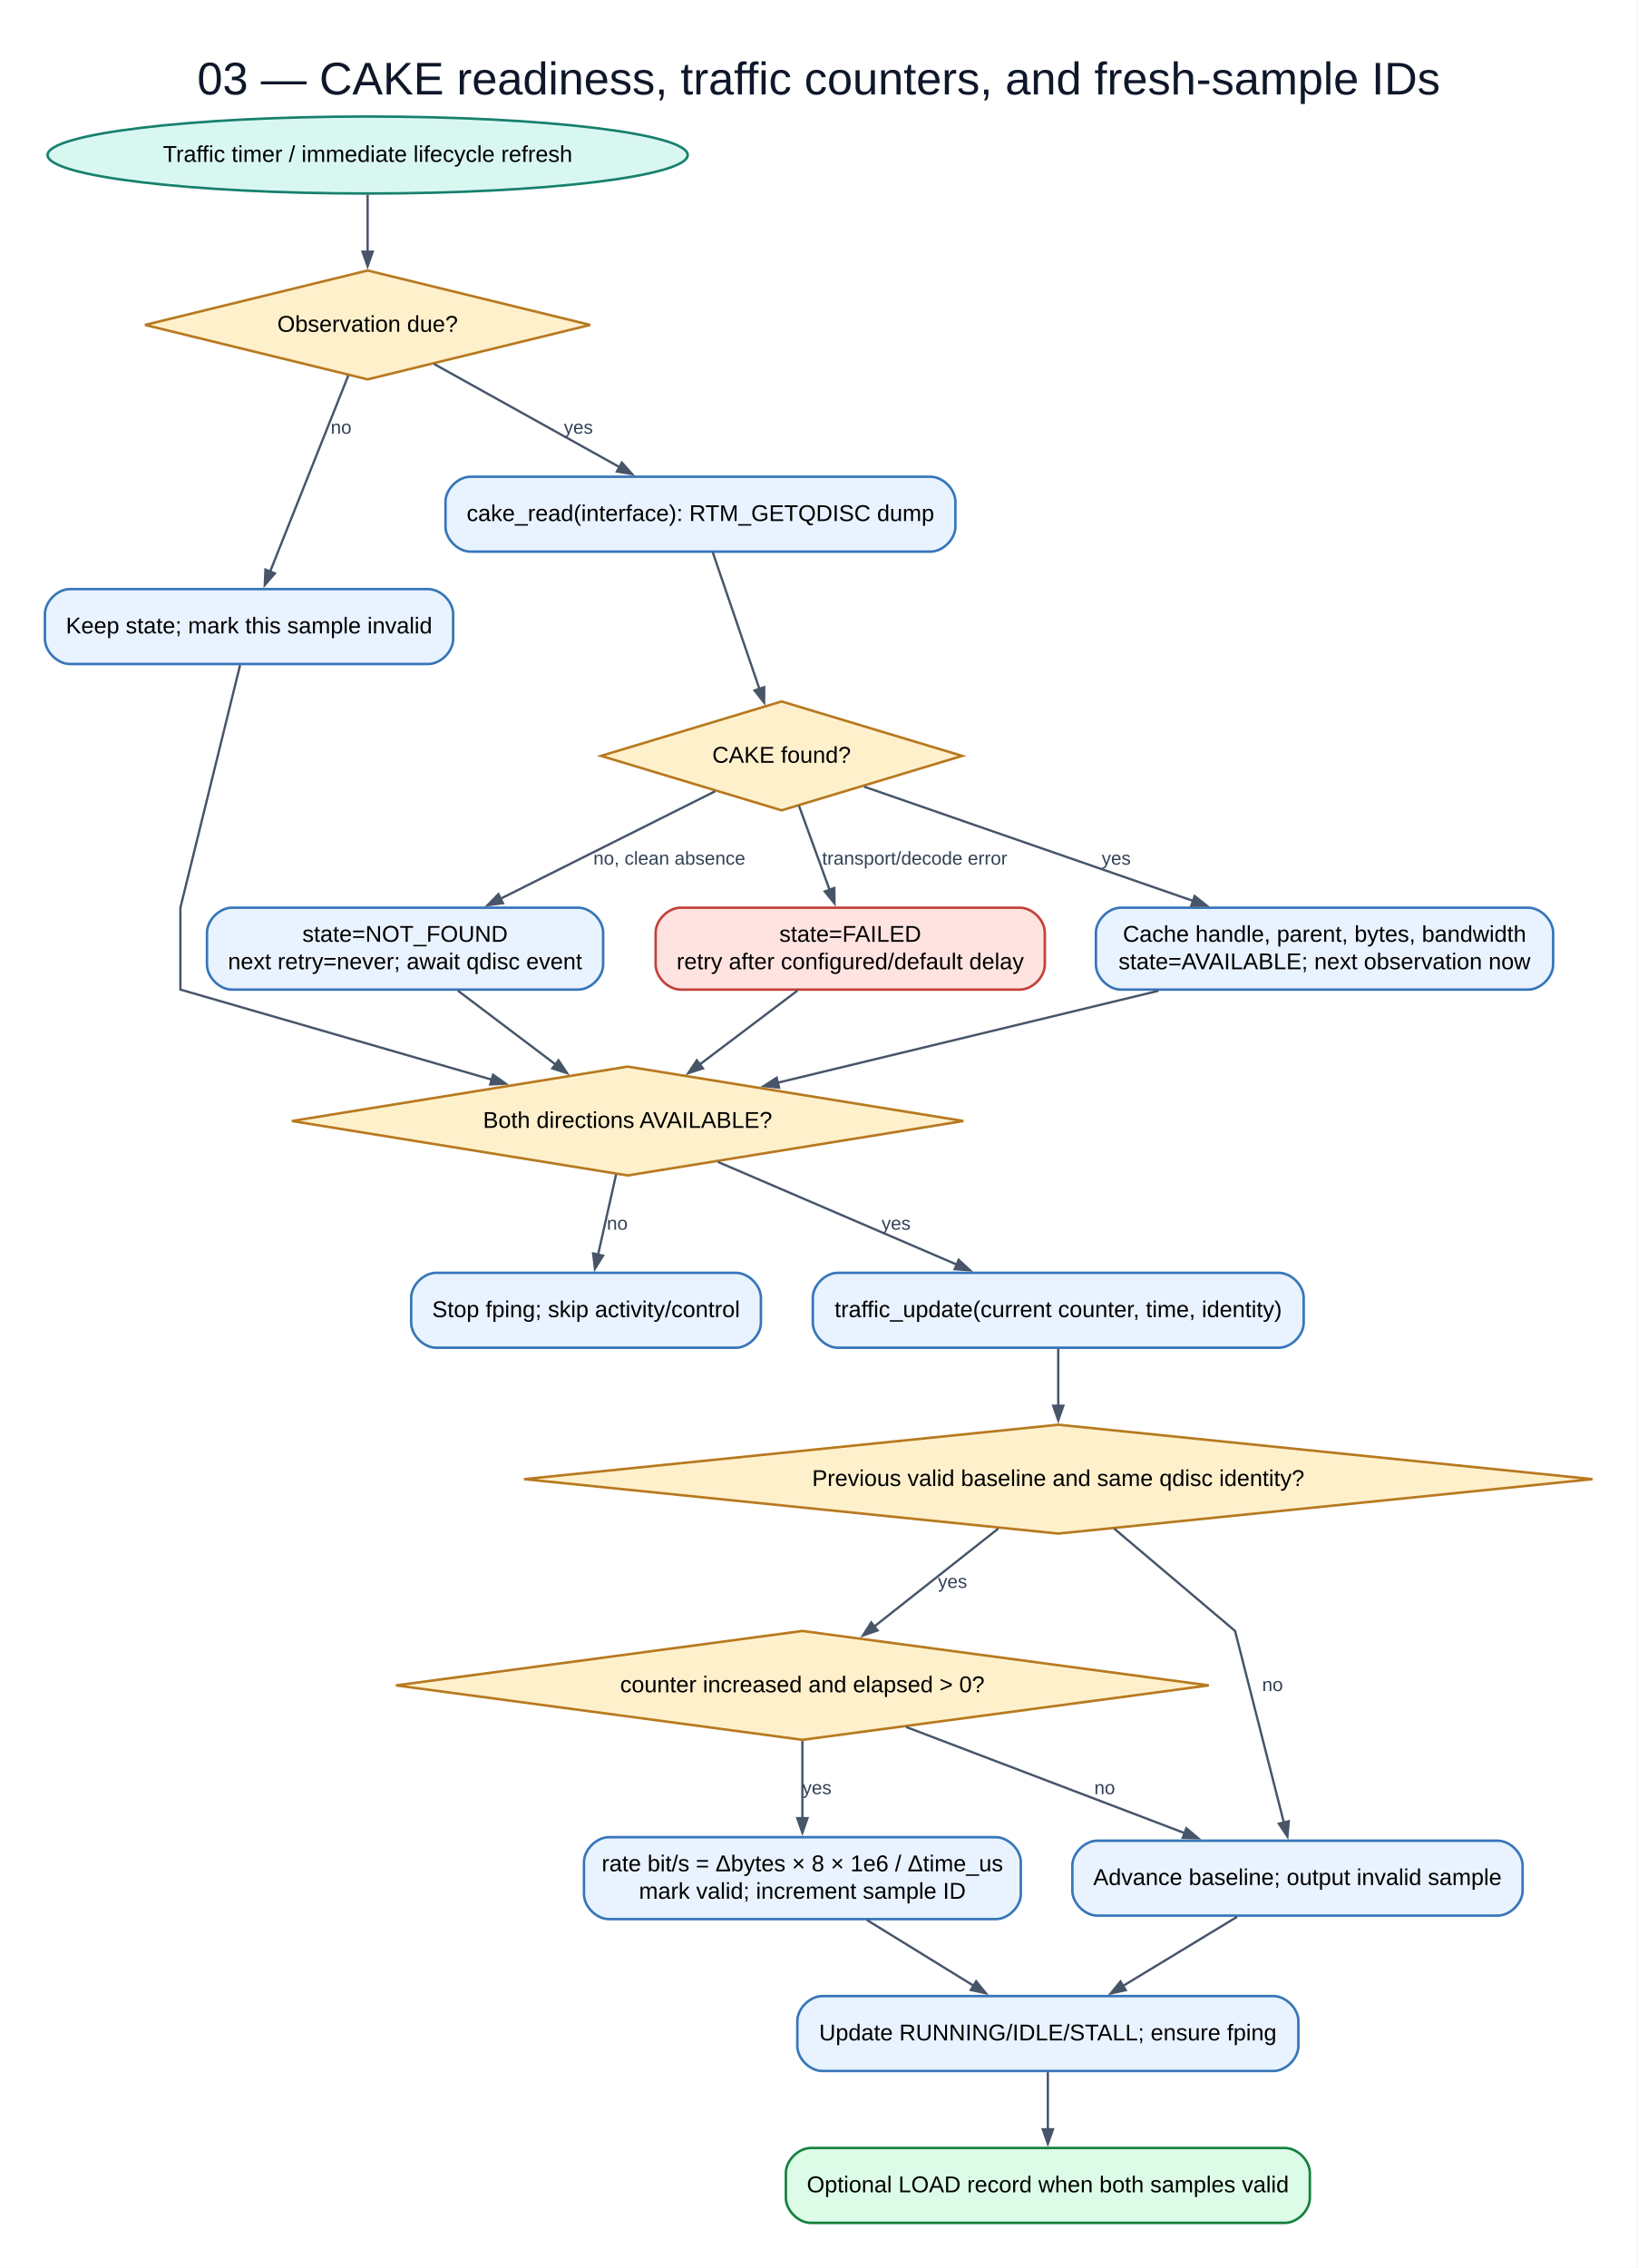
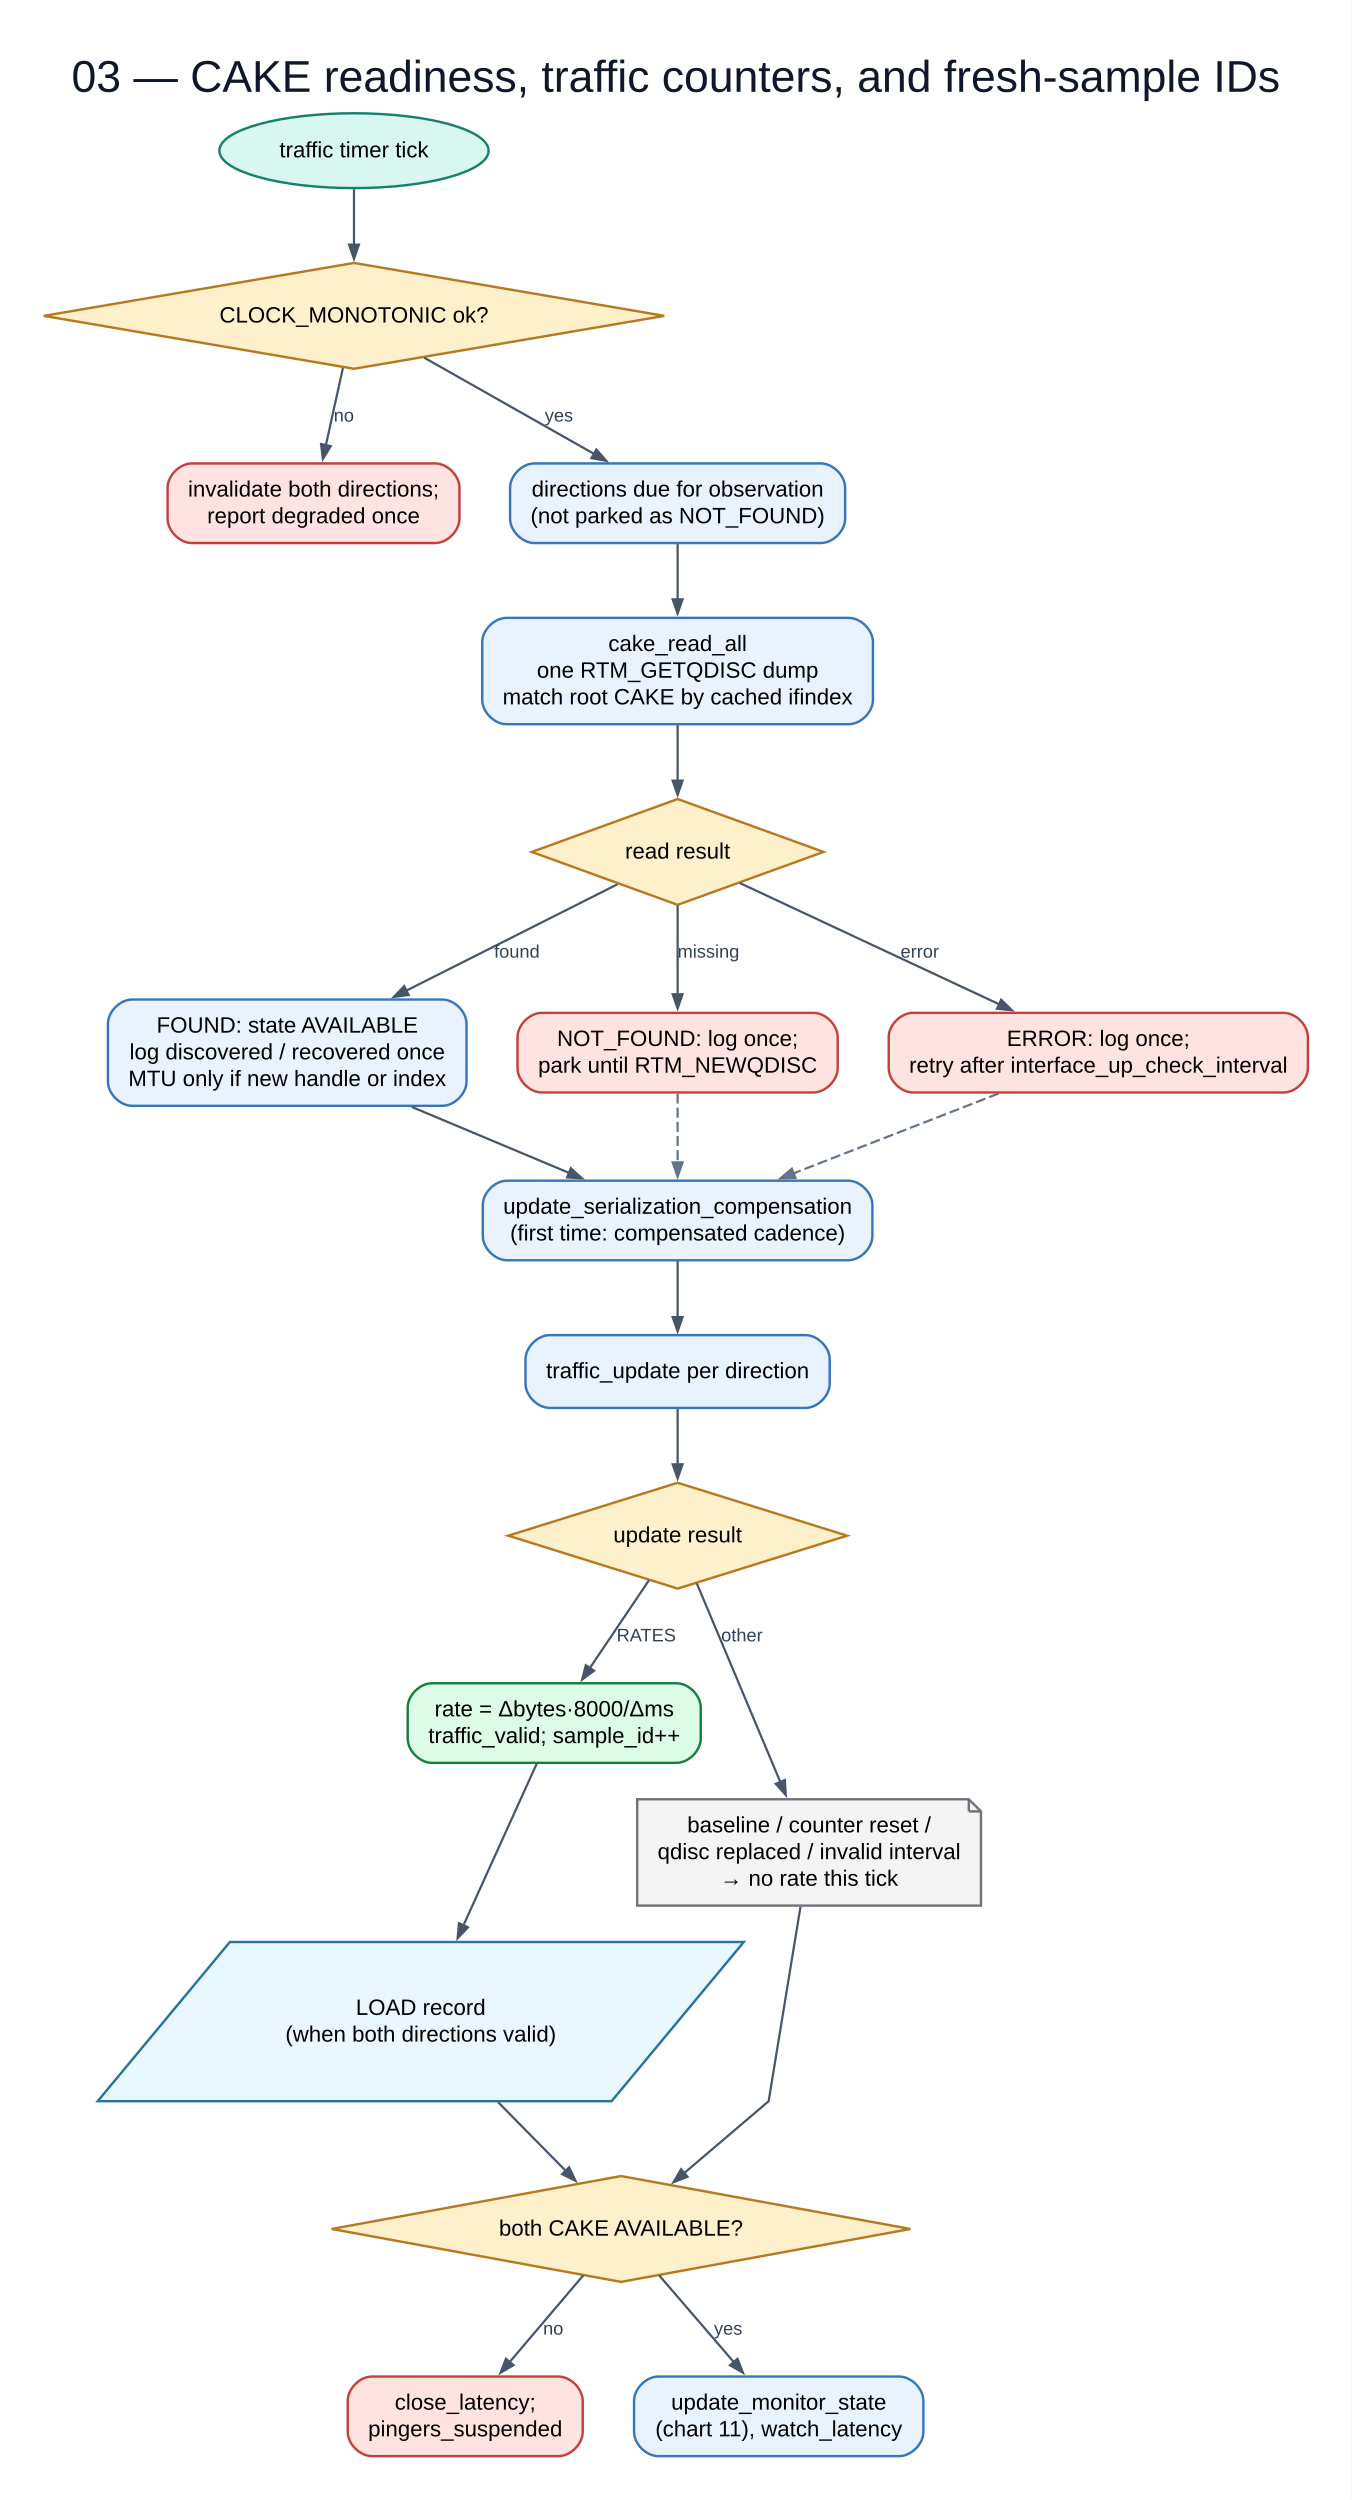
- <svg xmlns="http://www.w3.org/2000/svg" width="787pt" height="1090pt" viewBox="0.00 0.00 787.00 1090.00">
-   <g id="graph0" class="graph" transform="scale(1 1) rotate(0) translate(21.6 1068.32)">
-     <polygon fill="white" stroke="none" points="-21.6,21.6 -21.6,-1068.32 765.51,-1068.32 765.51,21.6 -21.6,21.6" />
-     <text xml:space="preserve" text-anchor="middle" x="371.96" y="-1022.92" font-family="Arial" font-size="22.00" fill="#0f172a">03 — CAKE readiness, traffic counters, and fresh-sample IDs</text>
+ <svg xmlns="http://www.w3.org/2000/svg" width="668pt" height="1236pt" viewBox="0.00 0.00 668.00 1236.00">
+   <g id="graph0" class="graph" transform="scale(1 1) rotate(0) translate(21.6 1214.32)">
+     <polygon fill="white" stroke="none" points="-21.6,21.6 -21.6,-1214.32 646.63,-1214.32 646.63,21.6 -21.6,21.6" />
+     <text xml:space="preserve" text-anchor="middle" x="312.52" y="-1168.92" font-family="Arial" font-size="22.00" fill="#0f172a">03 — CAKE readiness, traffic counters, and fresh-sample IDs</text>
    <g id="node1" class="node">
-       <ellipse fill="#d9f7f1" stroke="#17806d" stroke-width="1.2" cx="155.12" cy="-993.82" rx="153.86" ry="18.5" />
-       <text xml:space="preserve" text-anchor="middle" x="155.12" y="-990.52" font-family="Arial" font-size="11.00">Traffic timer / immediate lifecycle refresh</text>
+       <ellipse fill="#d9f7f1" stroke="#17806d" stroke-width="1.2" cx="153.41" cy="-1139.82" rx="66.55" ry="18.5" />
+       <text xml:space="preserve" text-anchor="middle" x="153.41" y="-1136.52" font-family="Arial" font-size="11.00">traffic timer tick</text>
    </g>
    <g id="node2" class="node">
-       <polygon fill="#fff0cc" stroke="#b7791f" stroke-width="1.2" points="155.12,-938.32 48.13,-912.16 155.12,-886 262.11,-912.16 155.12,-938.32" />
-       <text xml:space="preserve" text-anchor="middle" x="155.12" y="-908.86" font-family="Arial" font-size="11.00">Observation due?</text>
+       <polygon fill="#fff0cc" stroke="#b7791f" stroke-width="1.2" points="153.41,-1084.32 0,-1058.16 153.41,-1032 306.81,-1058.16 153.41,-1084.32" />
+       <text xml:space="preserve" text-anchor="middle" x="153.41" y="-1054.86" font-family="Arial" font-size="11.00">CLOCK_MONOTONIC ok?</text>
    </g>
    <g id="edge1" class="edge">
-       <path fill="none" stroke="#475569" stroke-width="1.1" d="M155.12,-974.74C155.12,-966.59 155.12,-956.68 155.12,-947.22" />
-       <polygon fill="#475569" stroke="#475569" stroke-width="1.1" points="157.57,-947.38 155.12,-940.38 152.67,-947.38 157.57,-947.38" />
+       <path fill="none" stroke="#475569" stroke-width="1.1" d="M153.41,-1120.74C153.41,-1112.59 153.41,-1102.68 153.41,-1093.22" />
+       <polygon fill="#475569" stroke="#475569" stroke-width="1.1" points="155.86,-1093.38 153.41,-1086.38 150.96,-1093.38 155.86,-1093.38" />
    </g>
    <g id="node3" class="node">
-       <path fill="#e9f2ff" stroke="#3676b9" stroke-width="1.2" d="M184.24,-785.2C184.24,-785.2 12,-785.2 12,-785.2 6,-785.2 0,-779.2 0,-773.2 0,-773.2 0,-761.2 0,-761.2 0,-755.2 6,-749.2 12,-749.2 12,-749.2 184.24,-749.2 184.24,-749.2 190.24,-749.2 196.24,-755.2 196.24,-761.2 196.24,-761.2 196.24,-773.2 196.24,-773.2 196.24,-779.2 190.24,-785.2 184.24,-785.2" />
-       <text xml:space="preserve" text-anchor="middle" x="98.12" y="-763.9" font-family="Arial" font-size="11.00">Keep state; mark this sample invalid</text>
+       <path fill="#ffe3e0" stroke="#c2413b" stroke-width="1.2" d="M193.55,-985.2C193.55,-985.2 73.26,-985.2 73.26,-985.2 67.26,-985.2 61.26,-979.2 61.26,-973.2 61.26,-973.2 61.26,-957.84 61.26,-957.84 61.26,-951.84 67.26,-945.84 73.26,-945.84 73.26,-945.84 193.55,-945.84 193.55,-945.84 199.55,-945.84 205.55,-951.84 205.55,-957.84 205.55,-957.84 205.55,-973.2 205.55,-973.2 205.55,-979.2 199.55,-985.2 193.55,-985.2" />
+       <text xml:space="preserve" text-anchor="middle" x="133.41" y="-968.82" font-family="Arial" font-size="11.00">invalidate both directions;</text>
+       <text xml:space="preserve" text-anchor="middle" x="133.41" y="-955.62" font-family="Arial" font-size="11.00">report degraded once</text>
    </g>
    <g id="edge2" class="edge">
-       <path fill="none" stroke="#475569" stroke-width="1.1" d="M145.84,-887.87C135.49,-861.92 118.81,-820.09 108.16,-793.39" />
-       <polygon fill="#475569" stroke="#475569" stroke-width="1.1" points="110.55,-792.76 105.68,-787.17 106,-794.58 110.55,-792.76" />
-       <text xml:space="preserve" text-anchor="middle" x="142.38" y="-859.9" font-family="Arial" font-size="9.00" fill="#334155">no</text>
+       <path fill="none" stroke="#475569" stroke-width="1.1" d="M147.94,-1032.39C145.34,-1020.58 142.21,-1006.41 139.52,-994.24" />
+       <polygon fill="#475569" stroke="#475569" stroke-width="1.1" points="141.92,-993.73 138.02,-987.42 137.13,-994.79 141.92,-993.73" />
+       <text xml:space="preserve" text-anchor="middle" x="148.41" y="-1005.9" font-family="Arial" font-size="9.00" fill="#334155">no</text>
    </g>
    <g id="node4" class="node">
-       <path fill="#e9f2ff" stroke="#3676b9" stroke-width="1.2" d="M425.68,-839.2C425.68,-839.2 204.56,-839.2 204.56,-839.2 198.56,-839.2 192.56,-833.2 192.56,-827.2 192.56,-827.2 192.56,-815.2 192.56,-815.2 192.56,-809.2 198.56,-803.2 204.56,-803.2 204.56,-803.2 425.68,-803.2 425.68,-803.2 431.68,-803.2 437.68,-809.2 437.68,-815.2 437.68,-815.2 437.68,-827.2 437.68,-827.2 437.68,-833.2 431.68,-839.2 425.68,-839.2" />
-       <text xml:space="preserve" text-anchor="middle" x="315.12" y="-817.9" font-family="Arial" font-size="11.00">cake_read(interface): RTM_GETQDISC dump</text>
+       <path fill="#e9f2ff" stroke="#3676b9" stroke-width="1.2" d="M384.23,-985.2C384.23,-985.2 242.59,-985.2 242.59,-985.2 236.59,-985.2 230.59,-979.2 230.59,-973.2 230.59,-973.2 230.59,-957.84 230.59,-957.84 230.59,-951.84 236.59,-945.84 242.59,-945.84 242.59,-945.84 384.23,-945.84 384.23,-945.84 390.23,-945.84 396.23,-951.84 396.23,-957.84 396.23,-957.84 396.23,-973.2 396.23,-973.2 396.23,-979.2 390.23,-985.2 384.23,-985.2" />
+       <text xml:space="preserve" text-anchor="middle" x="313.41" y="-968.82" font-family="Arial" font-size="11.00">directions due for observation</text>
+       <text xml:space="preserve" text-anchor="middle" x="313.41" y="-955.62" font-family="Arial" font-size="11.00">(not parked as NOT_FOUND)</text>
    </g>
    <g id="edge3" class="edge">
-       <path fill="none" stroke="#475569" stroke-width="1.1" d="M187.11,-893.37C212.79,-879.1 248.93,-859 276.27,-843.8" />
-       <polygon fill="#475569" stroke="#475569" stroke-width="1.1" points="277.34,-846.01 282.27,-840.46 274.96,-841.72 277.34,-846.01" />
-       <text xml:space="preserve" text-anchor="middle" x="256.45" y="-859.9" font-family="Arial" font-size="9.00" fill="#334155">yes</text>
+       <path fill="none" stroke="#475569" stroke-width="1.1" d="M188.12,-1037.49C212.8,-1023.51 246.05,-1004.68 272.09,-989.92" />
+       <polygon fill="#475569" stroke="#475569" stroke-width="1.1" points="273.25,-992.09 278.13,-986.5 270.83,-987.82 273.25,-992.09" />
+       <text xml:space="preserve" text-anchor="middle" x="254.74" y="-1005.9" font-family="Arial" font-size="9.00" fill="#334155">yes</text>
+     </g>
+     <g id="node5" class="node">
+       <path fill="#e9f2ff" stroke="#3676b9" stroke-width="1.2" d="M398,-908.84C398,-908.84 228.81,-908.84 228.81,-908.84 222.81,-908.84 216.81,-902.84 216.81,-896.84 216.81,-896.84 216.81,-868.28 216.81,-868.28 216.81,-862.28 222.81,-856.28 228.81,-856.28 228.81,-856.28 398,-856.28 398,-856.28 404,-856.28 410,-862.28 410,-868.28 410,-868.28 410,-896.84 410,-896.84 410,-902.84 404,-908.84 398,-908.84" />
+       <text xml:space="preserve" text-anchor="middle" x="313.41" y="-892.46" font-family="Arial" font-size="11.00">cake_read_all</text>
+       <text xml:space="preserve" text-anchor="middle" x="313.41" y="-879.26" font-family="Arial" font-size="11.00">one RTM_GETQDISC dump</text>
+       <text xml:space="preserve" text-anchor="middle" x="313.41" y="-866.06" font-family="Arial" font-size="11.00">match root CAKE by cached ifindex</text>
+     </g>
+     <g id="edge4" class="edge">
+       <path fill="none" stroke="#475569" stroke-width="1.1" d="M313.41,-945.33C313.41,-937.1 313.41,-927.22 313.41,-917.81" />
+       <polygon fill="#475569" stroke="#475569" stroke-width="1.1" points="315.86,-918.01 313.41,-911.01 310.96,-918.01 315.86,-918.01" />
+     </g>
+     <g id="node6" class="node">
+       <polygon fill="#fff0cc" stroke="#b7791f" stroke-width="1.2" points="313.41,-819.28 241.28,-793.12 313.41,-766.96 385.54,-793.12 313.41,-819.28" />
+       <text xml:space="preserve" text-anchor="middle" x="313.41" y="-789.82" font-family="Arial" font-size="11.00">read result</text>
+     </g>
+     <g id="edge5" class="edge">
+       <path fill="none" stroke="#475569" stroke-width="1.1" d="M313.41,-855.8C313.41,-847.17 313.41,-837.41 313.41,-828.25" />
+       <polygon fill="#475569" stroke="#475569" stroke-width="1.1" points="315.86,-828.36 313.41,-821.36 310.96,-828.36 315.86,-828.36" />
+     </g>
+     <g id="node7" class="node">
+       <path fill="#e9f2ff" stroke="#3676b9" stroke-width="1.2" d="M197.05,-720.16C197.05,-720.16 43.76,-720.16 43.76,-720.16 37.76,-720.16 31.76,-714.16 31.76,-708.16 31.76,-708.16 31.76,-679.6 31.76,-679.6 31.76,-673.6 37.76,-667.6 43.76,-667.6 43.76,-667.6 197.05,-667.6 197.05,-667.6 203.05,-667.6 209.05,-673.6 209.05,-679.6 209.05,-679.6 209.05,-708.16 209.05,-708.16 209.05,-714.16 203.05,-720.16 197.05,-720.16" />
+       <text xml:space="preserve" text-anchor="middle" x="120.41" y="-703.78" font-family="Arial" font-size="11.00">FOUND: state AVAILABLE</text>
+       <text xml:space="preserve" text-anchor="middle" x="120.41" y="-690.58" font-family="Arial" font-size="11.00">log discovered / recovered once</text>
+       <text xml:space="preserve" text-anchor="middle" x="120.41" y="-677.38" font-family="Arial" font-size="11.00">MTU only if new handle or index</text>
+     </g>
+     <g id="edge6" class="edge">
+       <path fill="none" stroke="#475569" stroke-width="1.1" d="M283.67,-777.14C255.95,-763.17 213.81,-741.94 179.29,-724.55" />
+       <polygon fill="#475569" stroke="#475569" stroke-width="1.1" points="180.43,-722.38 173.08,-721.42 178.23,-726.76 180.43,-722.38" />
+       <text xml:space="preserve" text-anchor="middle" x="233.95" y="-740.86" font-family="Arial" font-size="9.00" fill="#334155">found</text>
+     </g>
+     <g id="node8" class="node">
+       <path fill="#ffe3e0" stroke="#c2413b" stroke-width="1.2" d="M380.55,-713.56C380.55,-713.56 246.26,-713.56 246.26,-713.56 240.26,-713.56 234.26,-707.56 234.26,-701.56 234.26,-701.56 234.26,-686.2 234.26,-686.2 234.26,-680.2 240.26,-674.2 246.26,-674.2 246.26,-674.2 380.55,-674.2 380.55,-674.2 386.55,-674.2 392.55,-680.2 392.55,-686.2 392.55,-686.2 392.55,-701.56 392.55,-701.56 392.55,-707.56 386.55,-713.56 380.55,-713.56" />
+       <text xml:space="preserve" text-anchor="middle" x="313.41" y="-697.18" font-family="Arial" font-size="11.00">NOT_FOUND: log once;</text>
+       <text xml:space="preserve" text-anchor="middle" x="313.41" y="-683.98" font-family="Arial" font-size="11.00">park until RTM_NEWQDISC</text>
+     </g>
+     <g id="edge7" class="edge">
+       <path fill="none" stroke="#475569" stroke-width="1.1" d="M313.41,-766.57C313.41,-753.09 313.41,-736.53 313.41,-722.73" />
+       <polygon fill="#475569" stroke="#475569" stroke-width="1.1" points="315.86,-722.78 313.41,-715.78 310.96,-722.78 315.86,-722.78" />
+       <text xml:space="preserve" text-anchor="middle" x="328.66" y="-740.86" font-family="Arial" font-size="9.00" fill="#334155">missing</text>
    </g>
    <g id="node9" class="node">
-       <polygon fill="#fff0cc" stroke="#b7791f" stroke-width="1.2" points="280.12,-555.72 118.71,-529.56 280.12,-503.4 441.53,-529.56 280.12,-555.72" />
-       <text xml:space="preserve" text-anchor="middle" x="280.12" y="-526.26" font-family="Arial" font-size="11.00">Both directions AVAILABLE?</text>
+       <path fill="#ffe3e0" stroke="#c2413b" stroke-width="1.2" d="M613.03,-713.56C613.03,-713.56 429.78,-713.56 429.78,-713.56 423.78,-713.56 417.78,-707.56 417.78,-701.56 417.78,-701.56 417.78,-686.2 417.78,-686.2 417.78,-680.2 423.78,-674.2 429.78,-674.2 429.78,-674.2 613.03,-674.2 613.03,-674.2 619.03,-674.2 625.03,-680.2 625.03,-686.2 625.03,-686.2 625.03,-701.56 625.03,-701.56 625.03,-707.56 619.03,-713.56 613.03,-713.56" />
+       <text xml:space="preserve" text-anchor="middle" x="521.41" y="-697.18" font-family="Arial" font-size="11.00">ERROR: log once;</text>
+       <text xml:space="preserve" text-anchor="middle" x="521.41" y="-683.98" font-family="Arial" font-size="11.00">retry after interface_up_check_interval</text>
    </g>
    <g id="edge8" class="edge">
-       <path fill="none" stroke="#475569" stroke-width="1.1" d="M93.81,-748.67C84.86,-712.31 65.12,-632.08 65.12,-632.08 65.12,-632.08 65.12,-592.72 65.12,-592.72 65.12,-592.72 151.8,-567.66 215.09,-549.36" />
-       <polygon fill="#475569" stroke="#475569" stroke-width="1.1" points="215.43,-551.81 221.47,-547.52 214.06,-547.11 215.43,-551.81" />
+       <path fill="none" stroke="#475569" stroke-width="1.1" d="M344.1,-777.77C377.89,-761.97 432.7,-736.35 472.45,-717.77" />
+       <polygon fill="#475569" stroke="#475569" stroke-width="1.1" points="473.37,-720.04 478.68,-714.86 471.3,-715.6 473.37,-720.04" />
+       <text xml:space="preserve" text-anchor="middle" x="433.14" y="-740.86" font-family="Arial" font-size="9.00" fill="#334155">error</text>
    </g>
-     <g id="node5" class="node">
-       <polygon fill="#fff0cc" stroke="#b7791f" stroke-width="1.2" points="354.12,-731.2 267.31,-705.04 354.12,-678.88 440.94,-705.04 354.12,-731.2" />
-       <text xml:space="preserve" text-anchor="middle" x="354.12" y="-701.74" font-family="Arial" font-size="11.00">CAKE found?</text>
-     </g>
-     <g id="edge4" class="edge">
-       <path fill="none" stroke="#475569" stroke-width="1.1" d="M321.04,-802.86C326.99,-785.46 336.27,-758.28 343.5,-737.14" />
-       <polygon fill="#475569" stroke="#475569" stroke-width="1.1" points="345.77,-738.07 345.71,-730.65 341.13,-736.49 345.77,-738.07" />
-     </g>
-     <g id="node6" class="node">
-       <path fill="#e9f2ff" stroke="#3676b9" stroke-width="1.2" d="M713.02,-632.08C713.02,-632.08 517.22,-632.08 517.22,-632.08 511.22,-632.08 505.22,-626.08 505.22,-620.08 505.22,-620.08 505.22,-604.72 505.22,-604.72 505.22,-598.72 511.22,-592.72 517.22,-592.72 517.22,-592.72 713.02,-592.72 713.02,-592.72 719.02,-592.72 725.02,-598.72 725.02,-604.72 725.02,-604.72 725.02,-620.08 725.02,-620.08 725.02,-626.08 719.02,-632.08 713.02,-632.08" />
-       <text xml:space="preserve" text-anchor="middle" x="615.12" y="-615.7" font-family="Arial" font-size="11.00">Cache handle, parent, bytes, bandwidth</text>
-       <text xml:space="preserve" text-anchor="middle" x="615.12" y="-602.5" font-family="Arial" font-size="11.00">state=AVAILABLE; next observation now</text>
-     </g>
-     <g id="edge5" class="edge">
-       <path fill="none" stroke="#475569" stroke-width="1.1" d="M393.76,-690.27C435.77,-675.68 502.72,-652.43 552.01,-635.32" />
-       <polygon fill="#475569" stroke="#475569" stroke-width="1.1" points="552.68,-637.68 558.49,-633.07 551.08,-633.05 552.68,-637.68" />
-       <text xml:space="preserve" text-anchor="middle" x="515" y="-652.78" font-family="Arial" font-size="9.00" fill="#334155">yes</text>
-     </g>
-     <g id="node7" class="node">
-       <path fill="#e9f2ff" stroke="#3676b9" stroke-width="1.2" d="M256.34,-632.08C256.34,-632.08 89.9,-632.08 89.9,-632.08 83.9,-632.08 77.9,-626.08 77.9,-620.08 77.9,-620.08 77.9,-604.72 77.9,-604.72 77.9,-598.72 83.9,-592.72 89.9,-592.72 89.9,-592.72 256.34,-592.72 256.34,-592.72 262.34,-592.72 268.34,-598.72 268.34,-604.72 268.34,-604.72 268.34,-620.08 268.34,-620.08 268.34,-626.08 262.34,-632.08 256.34,-632.08" />
-       <text xml:space="preserve" text-anchor="middle" x="173.12" y="-615.7" font-family="Arial" font-size="11.00">state=NOT_FOUND</text>
-       <text xml:space="preserve" text-anchor="middle" x="173.12" y="-602.5" font-family="Arial" font-size="11.00">next retry=never; await qdisc event</text>
-     </g>
-     <g id="edge6" class="edge">
-       <path fill="none" stroke="#475569" stroke-width="1.1" d="M322.18,-688.04C293.52,-673.69 251.14,-652.47 218.88,-636.32" />
-       <polygon fill="#475569" stroke="#475569" stroke-width="1.1" points="220.18,-634.23 212.82,-633.28 217.98,-638.61 220.18,-634.23" />
-       <text xml:space="preserve" text-anchor="middle" x="300.15" y="-652.78" font-family="Arial" font-size="9.00" fill="#334155">no, clean absence</text>
-     </g>
-     <g id="node8" class="node">
-       <path fill="#ffe3e0" stroke="#c2413b" stroke-width="1.2" d="M468.66,-632.08C468.66,-632.08 305.58,-632.08 305.58,-632.08 299.58,-632.08 293.58,-626.08 293.58,-620.08 293.58,-620.08 293.58,-604.72 293.58,-604.72 293.58,-598.72 299.58,-592.72 305.58,-592.72 305.58,-592.72 468.66,-592.72 468.66,-592.72 474.66,-592.72 480.66,-598.72 480.66,-604.72 480.66,-604.72 480.66,-620.08 480.66,-620.08 480.66,-626.08 474.66,-632.08 468.66,-632.08" />
-       <text xml:space="preserve" text-anchor="middle" x="387.12" y="-615.7" font-family="Arial" font-size="11.00">state=FAILED</text>
-       <text xml:space="preserve" text-anchor="middle" x="387.12" y="-602.5" font-family="Arial" font-size="11.00">retry after configured/default delay</text>
-     </g>
-     <g id="edge7" class="edge">
-       <path fill="none" stroke="#475569" stroke-width="1.1" d="M362.45,-681.17C366.93,-668.86 372.48,-653.61 377.19,-640.69" />
-       <polygon fill="#475569" stroke="#475569" stroke-width="1.1" points="379.47,-641.57 379.56,-634.15 374.87,-639.89 379.47,-641.57" />
-       <text xml:space="preserve" text-anchor="middle" x="418.1" y="-652.78" font-family="Arial" font-size="9.00" fill="#334155">transport/decode error</text>
+     <g id="node10" class="node">
+       <path fill="#e9f2ff" stroke="#3676b9" stroke-width="1.2" d="M397.71,-630.6C397.71,-630.6 229.1,-630.6 229.1,-630.6 223.1,-630.6 217.1,-624.6 217.1,-618.6 217.1,-618.6 217.1,-603.24 217.1,-603.24 217.1,-597.24 223.1,-591.24 229.1,-591.24 229.1,-591.24 397.71,-591.24 397.71,-591.24 403.71,-591.24 409.71,-597.24 409.71,-603.24 409.71,-603.24 409.71,-618.6 409.71,-618.6 409.71,-624.6 403.71,-630.6 397.71,-630.6" />
+       <text xml:space="preserve" text-anchor="middle" x="313.41" y="-614.22" font-family="Arial" font-size="11.00">update_serialization_compensation</text>
+       <text xml:space="preserve" text-anchor="middle" x="313.41" y="-601.02" font-family="Arial" font-size="11.00">(first time: compensated cadence)</text>
    </g>
    <g id="edge9" class="edge">
-       <path fill="none" stroke="#475569" stroke-width="1.1" d="M535.31,-592.14C479.62,-578.7 405.93,-560.92 352.06,-547.92" />
-       <polygon fill="#475569" stroke="#475569" stroke-width="1.1" points="352.92,-545.61 345.54,-546.35 351.77,-550.37 352.92,-545.61" />
+       <path fill="none" stroke="#475569" stroke-width="1.1" d="M182,-667.04C207.09,-656.52 235.81,-644.47 259.99,-634.33" />
+       <polygon fill="#475569" stroke="#475569" stroke-width="1.1" points="260.63,-636.72 266.14,-631.75 258.73,-632.2 260.63,-636.72" />
    </g>
    <g id="edge10" class="edge">
-       <path fill="none" stroke="#475569" stroke-width="1.1" d="M198.48,-592.24C212.52,-581.63 230.18,-568.29 245.47,-556.74" />
-       <polygon fill="#475569" stroke="#475569" stroke-width="1.1" points="246.88,-558.75 250.99,-552.57 243.92,-554.84 246.88,-558.75" />
+       <path fill="none" stroke="#64748b" stroke-width="1.1" stroke-dasharray="5,2" d="M313.41,-673.69C313.41,-663.51 313.41,-650.81 313.41,-639.58" />
+       <polygon fill="#64748b" stroke="#64748b" stroke-width="1.1" points="315.86,-639.63 313.41,-632.63 310.96,-639.63 315.86,-639.63" />
    </g>
    <g id="edge11" class="edge">
-       <path fill="none" stroke="#475569" stroke-width="1.1" d="M361.76,-592.24C347.72,-581.63 330.07,-568.29 314.77,-556.74" />
-       <polygon fill="#475569" stroke="#475569" stroke-width="1.1" points="316.32,-554.84 309.25,-552.57 313.36,-558.75 316.32,-554.84" />
+       <path fill="none" stroke="#64748b" stroke-width="1.1" stroke-dasharray="5,2" d="M472.11,-673.69C441.66,-661.84 402.45,-646.58 370.63,-634.19" />
+       <polygon fill="#64748b" stroke="#64748b" stroke-width="1.1" points="371.67,-631.97 364.26,-631.71 369.89,-636.53 371.67,-631.97" />
    </g>
-     <g id="node10" class="node">
-       <path fill="#e9f2ff" stroke="#3676b9" stroke-width="1.2" d="M332.18,-456.6C332.18,-456.6 188.06,-456.6 188.06,-456.6 182.06,-456.6 176.06,-450.6 176.06,-444.6 176.06,-444.6 176.06,-432.6 176.06,-432.6 176.06,-426.6 182.06,-420.6 188.06,-420.6 188.06,-420.6 332.18,-420.6 332.18,-420.6 338.18,-420.6 344.18,-426.6 344.18,-432.6 344.18,-432.6 344.18,-444.6 344.18,-444.6 344.18,-450.6 338.18,-456.6 332.18,-456.6" />
-       <text xml:space="preserve" text-anchor="middle" x="260.12" y="-435.3" font-family="Arial" font-size="11.00">Stop fping; skip activity/control</text>
+     <g id="node11" class="node">
+       <path fill="#e9f2ff" stroke="#3676b9" stroke-width="1.2" d="M376.61,-554.24C376.61,-554.24 250.2,-554.24 250.2,-554.24 244.2,-554.24 238.2,-548.24 238.2,-542.24 238.2,-542.24 238.2,-530.24 238.2,-530.24 238.2,-524.24 244.2,-518.24 250.2,-518.24 250.2,-518.24 376.61,-518.24 376.61,-518.24 382.61,-518.24 388.61,-524.24 388.61,-530.24 388.61,-530.24 388.61,-542.24 388.61,-542.24 388.61,-548.24 382.61,-554.24 376.61,-554.24" />
+       <text xml:space="preserve" text-anchor="middle" x="313.41" y="-532.94" font-family="Arial" font-size="11.00">traffic_update per direction</text>
    </g>
    <g id="edge12" class="edge">
-       <path fill="none" stroke="#475569" stroke-width="1.1" d="M274.55,-503.78C271.85,-491.78 268.62,-477.39 265.89,-465.28" />
-       <polygon fill="#475569" stroke="#475569" stroke-width="1.1" points="268.31,-464.84 264.38,-458.55 263.53,-465.92 268.31,-464.84" />
-       <text xml:space="preserve" text-anchor="middle" x="275.13" y="-477.3" font-family="Arial" font-size="9.00" fill="#334155">no</text>
+       <path fill="none" stroke="#475569" stroke-width="1.1" d="M313.41,-590.82C313.41,-582.28 313.41,-572.09 313.41,-562.89" />
+       <polygon fill="#475569" stroke="#475569" stroke-width="1.1" points="315.86,-563.13 313.41,-556.13 310.96,-563.13 315.86,-563.13" />
    </g>
-     <g id="node11" class="node">
-       <path fill="#e9f2ff" stroke="#3676b9" stroke-width="1.2" d="M593.11,-456.6C593.11,-456.6 381.13,-456.6 381.13,-456.6 375.13,-456.6 369.13,-450.6 369.13,-444.6 369.13,-444.6 369.13,-432.6 369.13,-432.6 369.13,-426.6 375.13,-420.6 381.13,-420.6 381.13,-420.6 593.11,-420.6 593.11,-420.6 599.11,-420.6 605.11,-426.6 605.11,-432.6 605.11,-432.6 605.11,-444.6 605.11,-444.6 605.11,-450.6 599.11,-456.6 593.11,-456.6" />
-       <text xml:space="preserve" text-anchor="middle" x="487.12" y="-435.3" font-family="Arial" font-size="11.00">traffic_update(current counter, time, identity)</text>
+     <g id="node12" class="node">
+       <polygon fill="#fff0cc" stroke="#b7791f" stroke-width="1.2" points="313.41,-481.24 229.65,-455.08 313.41,-428.92 397.17,-455.08 313.41,-481.24" />
+       <text xml:space="preserve" text-anchor="middle" x="313.41" y="-451.78" font-family="Arial" font-size="11.00">update result</text>
    </g>
    <g id="edge13" class="edge">
-       <path fill="none" stroke="#475569" stroke-width="1.1" d="M323.51,-509.91C357.13,-495.46 403.69,-475.45 438.55,-460.47" />
-       <polygon fill="#475569" stroke="#475569" stroke-width="1.1" points="439.25,-462.84 444.72,-457.82 437.32,-458.34 439.25,-462.84" />
-       <text xml:space="preserve" text-anchor="middle" x="409.16" y="-477.3" font-family="Arial" font-size="9.00" fill="#334155">yes</text>
+       <path fill="none" stroke="#475569" stroke-width="1.1" d="M313.41,-517.67C313.41,-509.58 313.41,-499.69 313.41,-490.22" />
+       <polygon fill="#475569" stroke="#475569" stroke-width="1.1" points="315.86,-490.38 313.41,-483.38 310.96,-490.38 315.86,-490.38" />
    </g>
-     <g id="node12" class="node">
-       <polygon fill="#fff0cc" stroke="#b7791f" stroke-width="1.2" points="487.12,-383.6 230.33,-357.44 487.12,-331.28 743.91,-357.44 487.12,-383.6" />
-       <text xml:space="preserve" text-anchor="middle" x="487.12" y="-354.14" font-family="Arial" font-size="11.00">Previous valid baseline and same qdisc identity?</text>
+     <g id="node13" class="node">
+       <path fill="#dcfce7" stroke="#15803d" stroke-width="1.2" d="M312.85,-382.12C312.85,-382.12 191.96,-382.12 191.96,-382.12 185.96,-382.12 179.96,-376.12 179.96,-370.12 179.96,-370.12 179.96,-354.76 179.96,-354.76 179.96,-348.76 185.96,-342.76 191.96,-342.76 191.96,-342.76 312.85,-342.76 312.85,-342.76 318.85,-342.76 324.85,-348.76 324.85,-354.76 324.85,-354.76 324.85,-370.12 324.85,-370.12 324.85,-376.12 318.85,-382.12 312.85,-382.12" />
+       <text xml:space="preserve" text-anchor="middle" x="252.41" y="-365.74" font-family="Arial" font-size="11.00">rate = Δbytes·8000/Δms</text>
+       <text xml:space="preserve" text-anchor="middle" x="252.41" y="-352.54" font-family="Arial" font-size="11.00">traffic_valid; sample_id++</text>
    </g>
    <g id="edge14" class="edge">
-       <path fill="none" stroke="#475569" stroke-width="1.1" d="M487.12,-420.03C487.12,-411.94 487.12,-402.05 487.12,-392.58" />
-       <polygon fill="#475569" stroke="#475569" stroke-width="1.1" points="489.57,-392.74 487.12,-385.74 484.67,-392.74 489.57,-392.74" />
+       <path fill="none" stroke="#475569" stroke-width="1.1" d="M299.26,-433.06C290.51,-420.05 279.2,-403.26 269.89,-389.43" />
+       <polygon fill="#475569" stroke="#475569" stroke-width="1.1" points="272.1,-388.32 266.16,-383.88 268.04,-391.05 272.1,-388.32" />
+       <text xml:space="preserve" text-anchor="middle" x="297.91" y="-402.82" font-family="Arial" font-size="9.00" fill="#334155">RATES</text>
    </g>
-     <g id="node13" class="node">
-       <polygon fill="#fff0cc" stroke="#b7791f" stroke-width="1.2" points="364.12,-284.48 168.75,-258.32 364.12,-232.16 559.49,-258.32 364.12,-284.48" />
-       <text xml:space="preserve" text-anchor="middle" x="364.12" y="-255.02" font-family="Arial" font-size="11.00">counter increased and elapsed &gt; 0?</text>
+     <g id="node14" class="node">
+       <polygon fill="#f4f4f5" stroke="#71717a" stroke-width="1.2" points="457.39,-324.76 293.43,-324.76 293.43,-272.2 463.39,-272.2 463.39,-318.76 457.39,-324.76" />
+       <polyline fill="none" stroke="#71717a" stroke-width="1.2" points="457.39,-324.76 457.39,-318.76" />
+       <polyline fill="none" stroke="#71717a" stroke-width="1.2" points="463.39,-318.76 457.39,-318.76" />
+       <text xml:space="preserve" text-anchor="middle" x="378.41" y="-308.38" font-family="Arial" font-size="11.00">baseline / counter reset /</text>
+       <text xml:space="preserve" text-anchor="middle" x="378.41" y="-295.18" font-family="Arial" font-size="11.00">qdisc replaced / invalid interval</text>
+       <text xml:space="preserve" text-anchor="middle" x="378.41" y="-281.98" font-family="Arial" font-size="11.00">→ no rate this tick</text>
+     </g>
+     <g id="edge15" class="edge">
+       <path fill="none" stroke="#475569" stroke-width="1.1" d="M322.86,-431.6C333.75,-405.69 351.76,-362.86 364.31,-333.01" />
+       <polygon fill="#475569" stroke="#475569" stroke-width="1.1" points="366.43,-334.28 366.89,-326.88 361.92,-332.38 366.43,-334.28" />
+       <text xml:space="preserve" text-anchor="middle" x="345.21" y="-402.82" font-family="Arial" font-size="9.00" fill="#334155">other</text>
+     </g>
+     <g id="node15" class="node">
+       <polygon fill="#e9f7ff" stroke="#24749c" stroke-width="1.2" points="346.13,-254.2 92.05,-254.2 26.68,-175.48 280.77,-175.48 346.13,-254.2" />
+       <text xml:space="preserve" text-anchor="middle" x="186.41" y="-218.14" font-family="Arial" font-size="11.00">LOAD record</text>
+       <text xml:space="preserve" text-anchor="middle" x="186.41" y="-204.94" font-family="Arial" font-size="11.00">(when both directions valid)</text>
    </g>
    <g id="edge16" class="edge">
-       <path fill="none" stroke="#475569" stroke-width="1.1" d="M458.28,-333.67C440.45,-319.59 417.45,-301.43 398.65,-286.59" />
-       <polygon fill="#475569" stroke="#475569" stroke-width="1.1" points="400.25,-284.73 393.24,-282.31 397.21,-288.57 400.25,-284.73" />
-       <text xml:space="preserve" text-anchor="middle" x="436.31" y="-305.18" font-family="Arial" font-size="9.00" fill="#334155">yes</text>
+       <path fill="none" stroke="#475569" stroke-width="1.1" d="M243.78,-342.41C234.62,-322.2 219.8,-289.51 207.52,-262.41" />
+       <polygon fill="#475569" stroke="#475569" stroke-width="1.1" points="209.77,-261.45 204.65,-256.09 205.31,-263.47 209.77,-261.45" />
    </g>
-     <g id="node14" class="node">
-       <path fill="#e9f2ff" stroke="#3676b9" stroke-width="1.2" d="M698.35,-183.68C698.35,-183.68 505.89,-183.68 505.89,-183.68 499.89,-183.68 493.89,-177.68 493.89,-171.68 493.89,-171.68 493.89,-159.68 493.89,-159.68 493.89,-153.68 499.89,-147.68 505.89,-147.68 505.89,-147.68 698.35,-147.68 698.35,-147.68 704.35,-147.68 710.35,-153.68 710.35,-159.68 710.35,-159.68 710.35,-171.68 710.35,-171.68 710.35,-177.68 704.35,-183.68 698.35,-183.68" />
-       <text xml:space="preserve" text-anchor="middle" x="602.12" y="-162.38" font-family="Arial" font-size="11.00">Advance baseline; output invalid sample</text>
+     <g id="node16" class="node">
+       <polygon fill="#fff0cc" stroke="#b7791f" stroke-width="1.2" points="285.41,-138.48 142.34,-112.32 285.41,-86.16 428.47,-112.32 285.41,-138.48" />
+       <text xml:space="preserve" text-anchor="middle" x="285.41" y="-109.02" font-family="Arial" font-size="11.00">both CAKE AVAILABLE?</text>
    </g>
-     <g id="edge15" class="edge">
-       <path fill="none" stroke="#475569" stroke-width="1.1" d="M514.01,-333.67C538.92,-312.59 572.12,-284.48 572.12,-284.48 572.12,-284.48 586.76,-226.99 595.59,-192.33" />
-       <polygon fill="#475569" stroke="#475569" stroke-width="1.1" points="597.93,-193.06 597.28,-185.68 593.18,-191.85 597.93,-193.06" />
-       <text xml:space="preserve" text-anchor="middle" x="590.13" y="-255.62" font-family="Arial" font-size="9.00" fill="#334155">no</text>
+     <g id="edge18" class="edge">
+       <path fill="none" stroke="#475569" stroke-width="1.1" d="M374.16,-271.61C368.29,-235.79 358.41,-175.48 358.41,-175.48 358.41,-175.48 336.33,-156.69 316.46,-139.77" />
+       <polygon fill="#475569" stroke="#475569" stroke-width="1.1" points="318.31,-138.12 311.39,-135.44 315.13,-141.85 318.31,-138.12" />
    </g>
    <g id="edge17" class="edge">
-       <path fill="none" stroke="#475569" stroke-width="1.1" d="M414.01,-238.32C453.24,-223.38 507.81,-202.6 548.07,-187.26" />
-       <polygon fill="#475569" stroke="#475569" stroke-width="1.1" points="548.7,-189.65 554.37,-184.87 546.96,-185.07 548.7,-189.65" />
-       <text xml:space="preserve" text-anchor="middle" x="509.44" y="-206.06" font-family="Arial" font-size="9.00" fill="#334155">no</text>
+       <path fill="none" stroke="#475569" stroke-width="1.1" d="M224.68,-174.98C235.87,-163.62 247.87,-151.43 258.22,-140.92" />
+       <polygon fill="#475569" stroke="#475569" stroke-width="1.1" points="259.77,-142.84 262.94,-136.13 256.28,-139.4 259.77,-142.84" />
    </g>
-     <g id="node15" class="node">
-       <path fill="#e9f2ff" stroke="#3676b9" stroke-width="1.2" d="M457.12,-185.36C457.12,-185.36 271.12,-185.36 271.12,-185.36 265.12,-185.36 259.12,-179.36 259.12,-173.36 259.12,-173.36 259.12,-158 259.12,-158 259.12,-152 265.12,-146 271.12,-146 271.12,-146 457.12,-146 457.12,-146 463.12,-146 469.12,-152 469.12,-158 469.12,-158 469.12,-173.36 469.12,-173.36 469.12,-179.36 463.12,-185.36 457.12,-185.36" />
-       <text xml:space="preserve" text-anchor="middle" x="364.12" y="-168.98" font-family="Arial" font-size="11.00">rate bit/s = Δbytes × 8 × 1e6 / Δtime_us</text>
-       <text xml:space="preserve" text-anchor="middle" x="364.12" y="-155.78" font-family="Arial" font-size="11.00">mark valid; increment sample ID</text>
-     </g>
-     <g id="edge18" class="edge">
-       <path fill="none" stroke="#475569" stroke-width="1.1" d="M364.12,-231.59C364.12,-219.99 364.12,-206.28 364.12,-194.45" />
-       <polygon fill="#475569" stroke="#475569" stroke-width="1.1" points="366.57,-194.51 364.12,-187.51 361.67,-194.51 366.57,-194.51" />
-       <text xml:space="preserve" text-anchor="middle" x="371.12" y="-206.06" font-family="Arial" font-size="9.00" fill="#334155">yes</text>
-     </g>
-     <g id="node16" class="node">
-       <path fill="#e9f2ff" stroke="#3676b9" stroke-width="1.2" d="M590.55,-109C590.55,-109 373.69,-109 373.69,-109 367.69,-109 361.69,-103 361.69,-97 361.69,-97 361.69,-85 361.69,-85 361.69,-79 367.69,-73 373.69,-73 373.69,-73 590.55,-73 590.55,-73 596.55,-73 602.55,-79 602.55,-85 602.55,-85 602.55,-97 602.55,-97 602.55,-103 596.55,-109 590.55,-109" />
-       <text xml:space="preserve" text-anchor="middle" x="482.12" y="-87.7" font-family="Arial" font-size="11.00">Update RUNNING/IDLE/STALL; ensure fping</text>
+     <g id="node17" class="node">
+       <path fill="#ffe3e0" stroke="#c2413b" stroke-width="1.2" d="M254.5,-39.36C254.5,-39.36 162.32,-39.36 162.32,-39.36 156.32,-39.36 150.32,-33.36 150.32,-27.36 150.32,-27.36 150.32,-12 150.32,-12 150.32,-6 156.32,0 162.32,0 162.32,0 254.5,0 254.5,0 260.5,0 266.5,-6 266.5,-12 266.5,-12 266.5,-27.36 266.5,-27.36 266.5,-33.36 260.5,-39.36 254.5,-39.36" />
+       <text xml:space="preserve" text-anchor="middle" x="208.41" y="-22.98" font-family="Arial" font-size="11.00">close_latency;</text>
+       <text xml:space="preserve" text-anchor="middle" x="208.41" y="-9.78" font-family="Arial" font-size="11.00">pingers_suspended</text>
    </g>
    <g id="edge19" class="edge">
-       <path fill="none" stroke="#475569" stroke-width="1.1" d="M573.07,-147.09C556.56,-137.09 535.75,-124.48 518.2,-113.85" />
-       <polygon fill="#475569" stroke="#475569" stroke-width="1.1" points="519.58,-111.83 512.33,-110.29 517.04,-116.02 519.58,-111.83" />
+       <path fill="none" stroke="#475569" stroke-width="1.1" d="M266.77,-89.38C255.75,-76.41 241.75,-59.93 230.22,-46.36" />
+       <polygon fill="#475569" stroke="#475569" stroke-width="1.1" points="232.26,-44.98 225.86,-41.23 228.53,-48.15 232.26,-44.98" />
+       <text xml:space="preserve" text-anchor="middle" x="251.91" y="-60.06" font-family="Arial" font-size="9.00" fill="#334155">no</text>
+     </g>
+     <g id="node18" class="node">
+       <path fill="#e9f2ff" stroke="#3676b9" stroke-width="1.2" d="M422.93,-39.36C422.93,-39.36 303.88,-39.36 303.88,-39.36 297.88,-39.36 291.88,-33.36 291.88,-27.36 291.88,-27.36 291.88,-12 291.88,-12 291.88,-6 297.88,0 303.88,0 303.88,0 422.93,0 422.93,0 428.93,0 434.93,-6 434.93,-12 434.93,-12 434.93,-27.36 434.93,-27.36 434.93,-33.36 428.93,-39.36 422.93,-39.36" />
+       <text xml:space="preserve" text-anchor="middle" x="363.41" y="-22.98" font-family="Arial" font-size="11.00">update_monitor_state</text>
+       <text xml:space="preserve" text-anchor="middle" x="363.41" y="-9.78" font-family="Arial" font-size="11.00">(chart 11), watch_latency</text>
    </g>
    <g id="edge20" class="edge">
-       <path fill="none" stroke="#475569" stroke-width="1.1" d="M395.12,-145.58C410.87,-135.88 430.09,-124.05 446.45,-113.97" />
-       <polygon fill="#475569" stroke="#475569" stroke-width="1.1" points="447.66,-116.11 452.33,-110.35 445.09,-111.93 447.66,-116.11" />
-     </g>
-     <g id="node17" class="node">
-       <path fill="#dcfce7" stroke="#15803d" stroke-width="1.2" d="M596.07,-36C596.07,-36 368.18,-36 368.18,-36 362.18,-36 356.18,-30 356.18,-24 356.18,-24 356.18,-12 356.18,-12 356.18,-6 362.18,0 368.18,0 368.18,0 596.07,0 596.07,0 602.07,0 608.07,-6 608.07,-12 608.07,-12 608.07,-24 608.07,-24 608.07,-30 602.07,-36 596.07,-36" />
-       <text xml:space="preserve" text-anchor="middle" x="482.12" y="-14.7" font-family="Arial" font-size="11.00">Optional LOAD record when both samples valid</text>
-     </g>
-     <g id="edge21" class="edge">
-       <path fill="none" stroke="#475569" stroke-width="1.1" d="M482.12,-72.45C482.12,-64.11 482.12,-53.98 482.12,-44.78" />
-       <polygon fill="#475569" stroke="#475569" stroke-width="1.1" points="484.57,-45.01 482.12,-38.01 479.67,-45.01 484.57,-45.01" />
+       <path fill="none" stroke="#475569" stroke-width="1.1" d="M304.29,-89.38C315.45,-76.41 329.63,-59.93 341.31,-46.36" />
+       <polygon fill="#475569" stroke="#475569" stroke-width="1.1" points="343.02,-48.12 345.73,-41.22 339.31,-44.93 343.02,-48.12" />
+       <text xml:space="preserve" text-anchor="middle" x="338.4" y="-60.06" font-family="Arial" font-size="9.00" fill="#334155">yes</text>
    </g>
  </g>
</svg>
